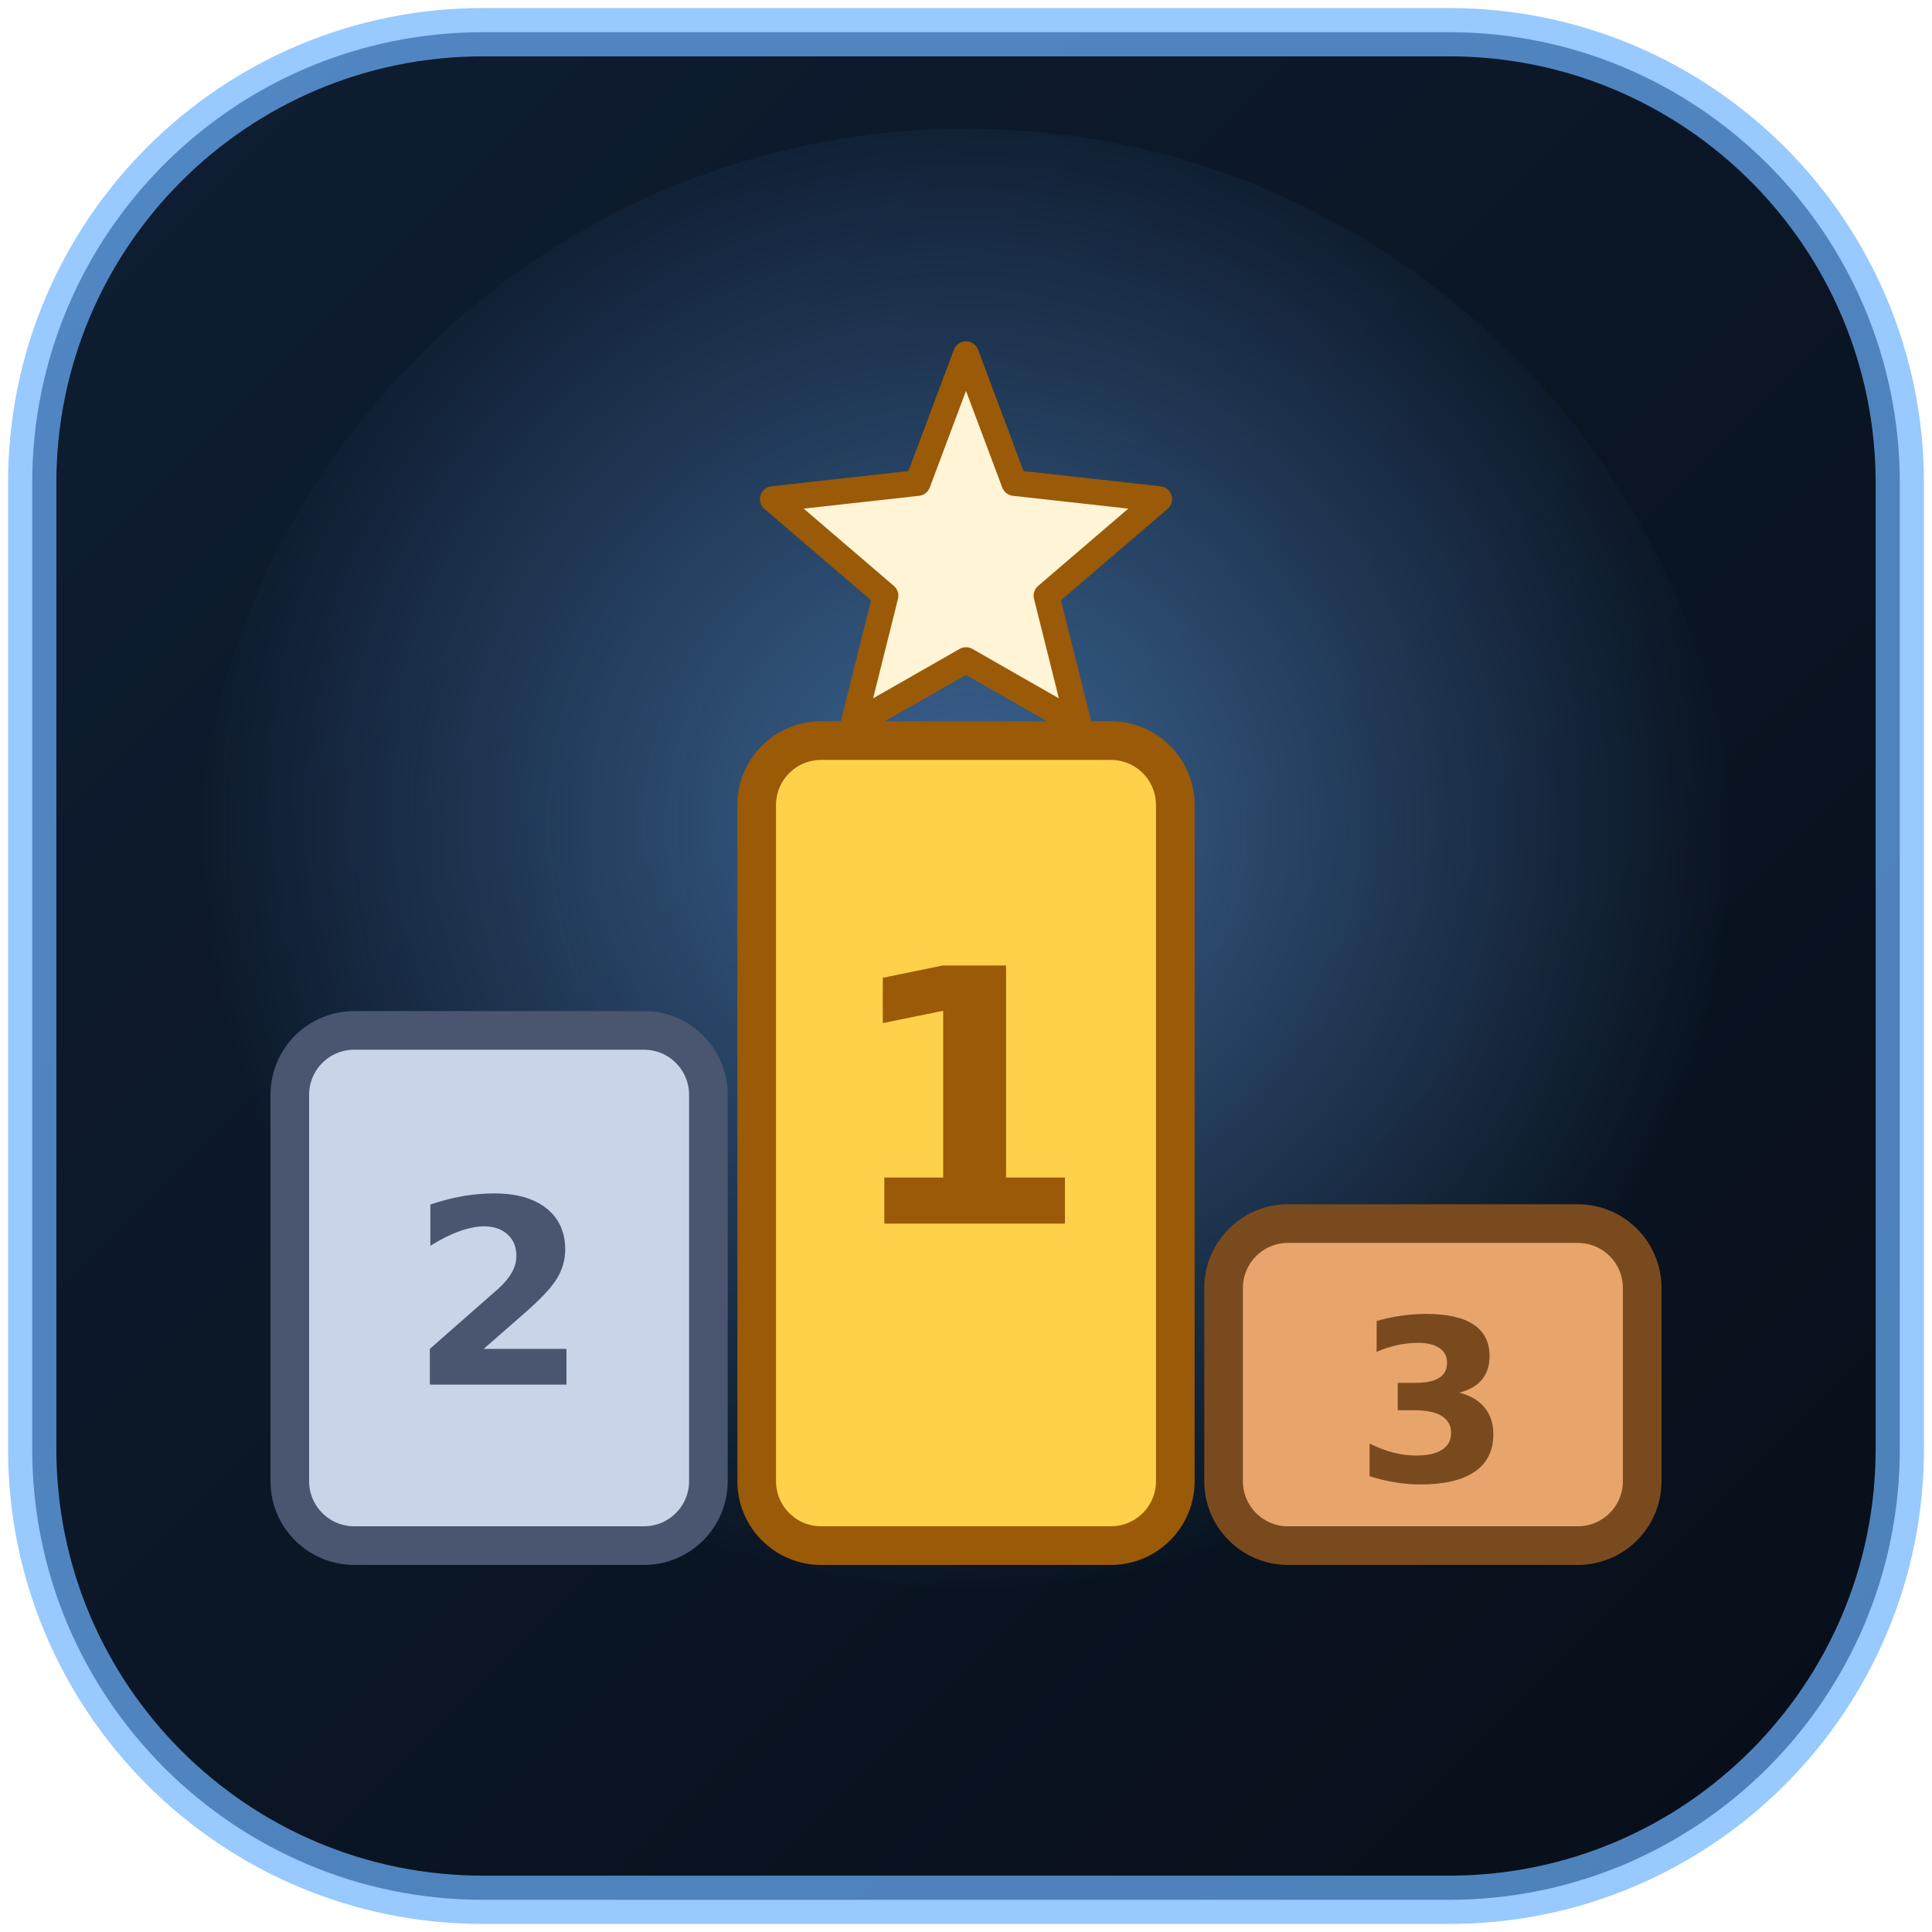
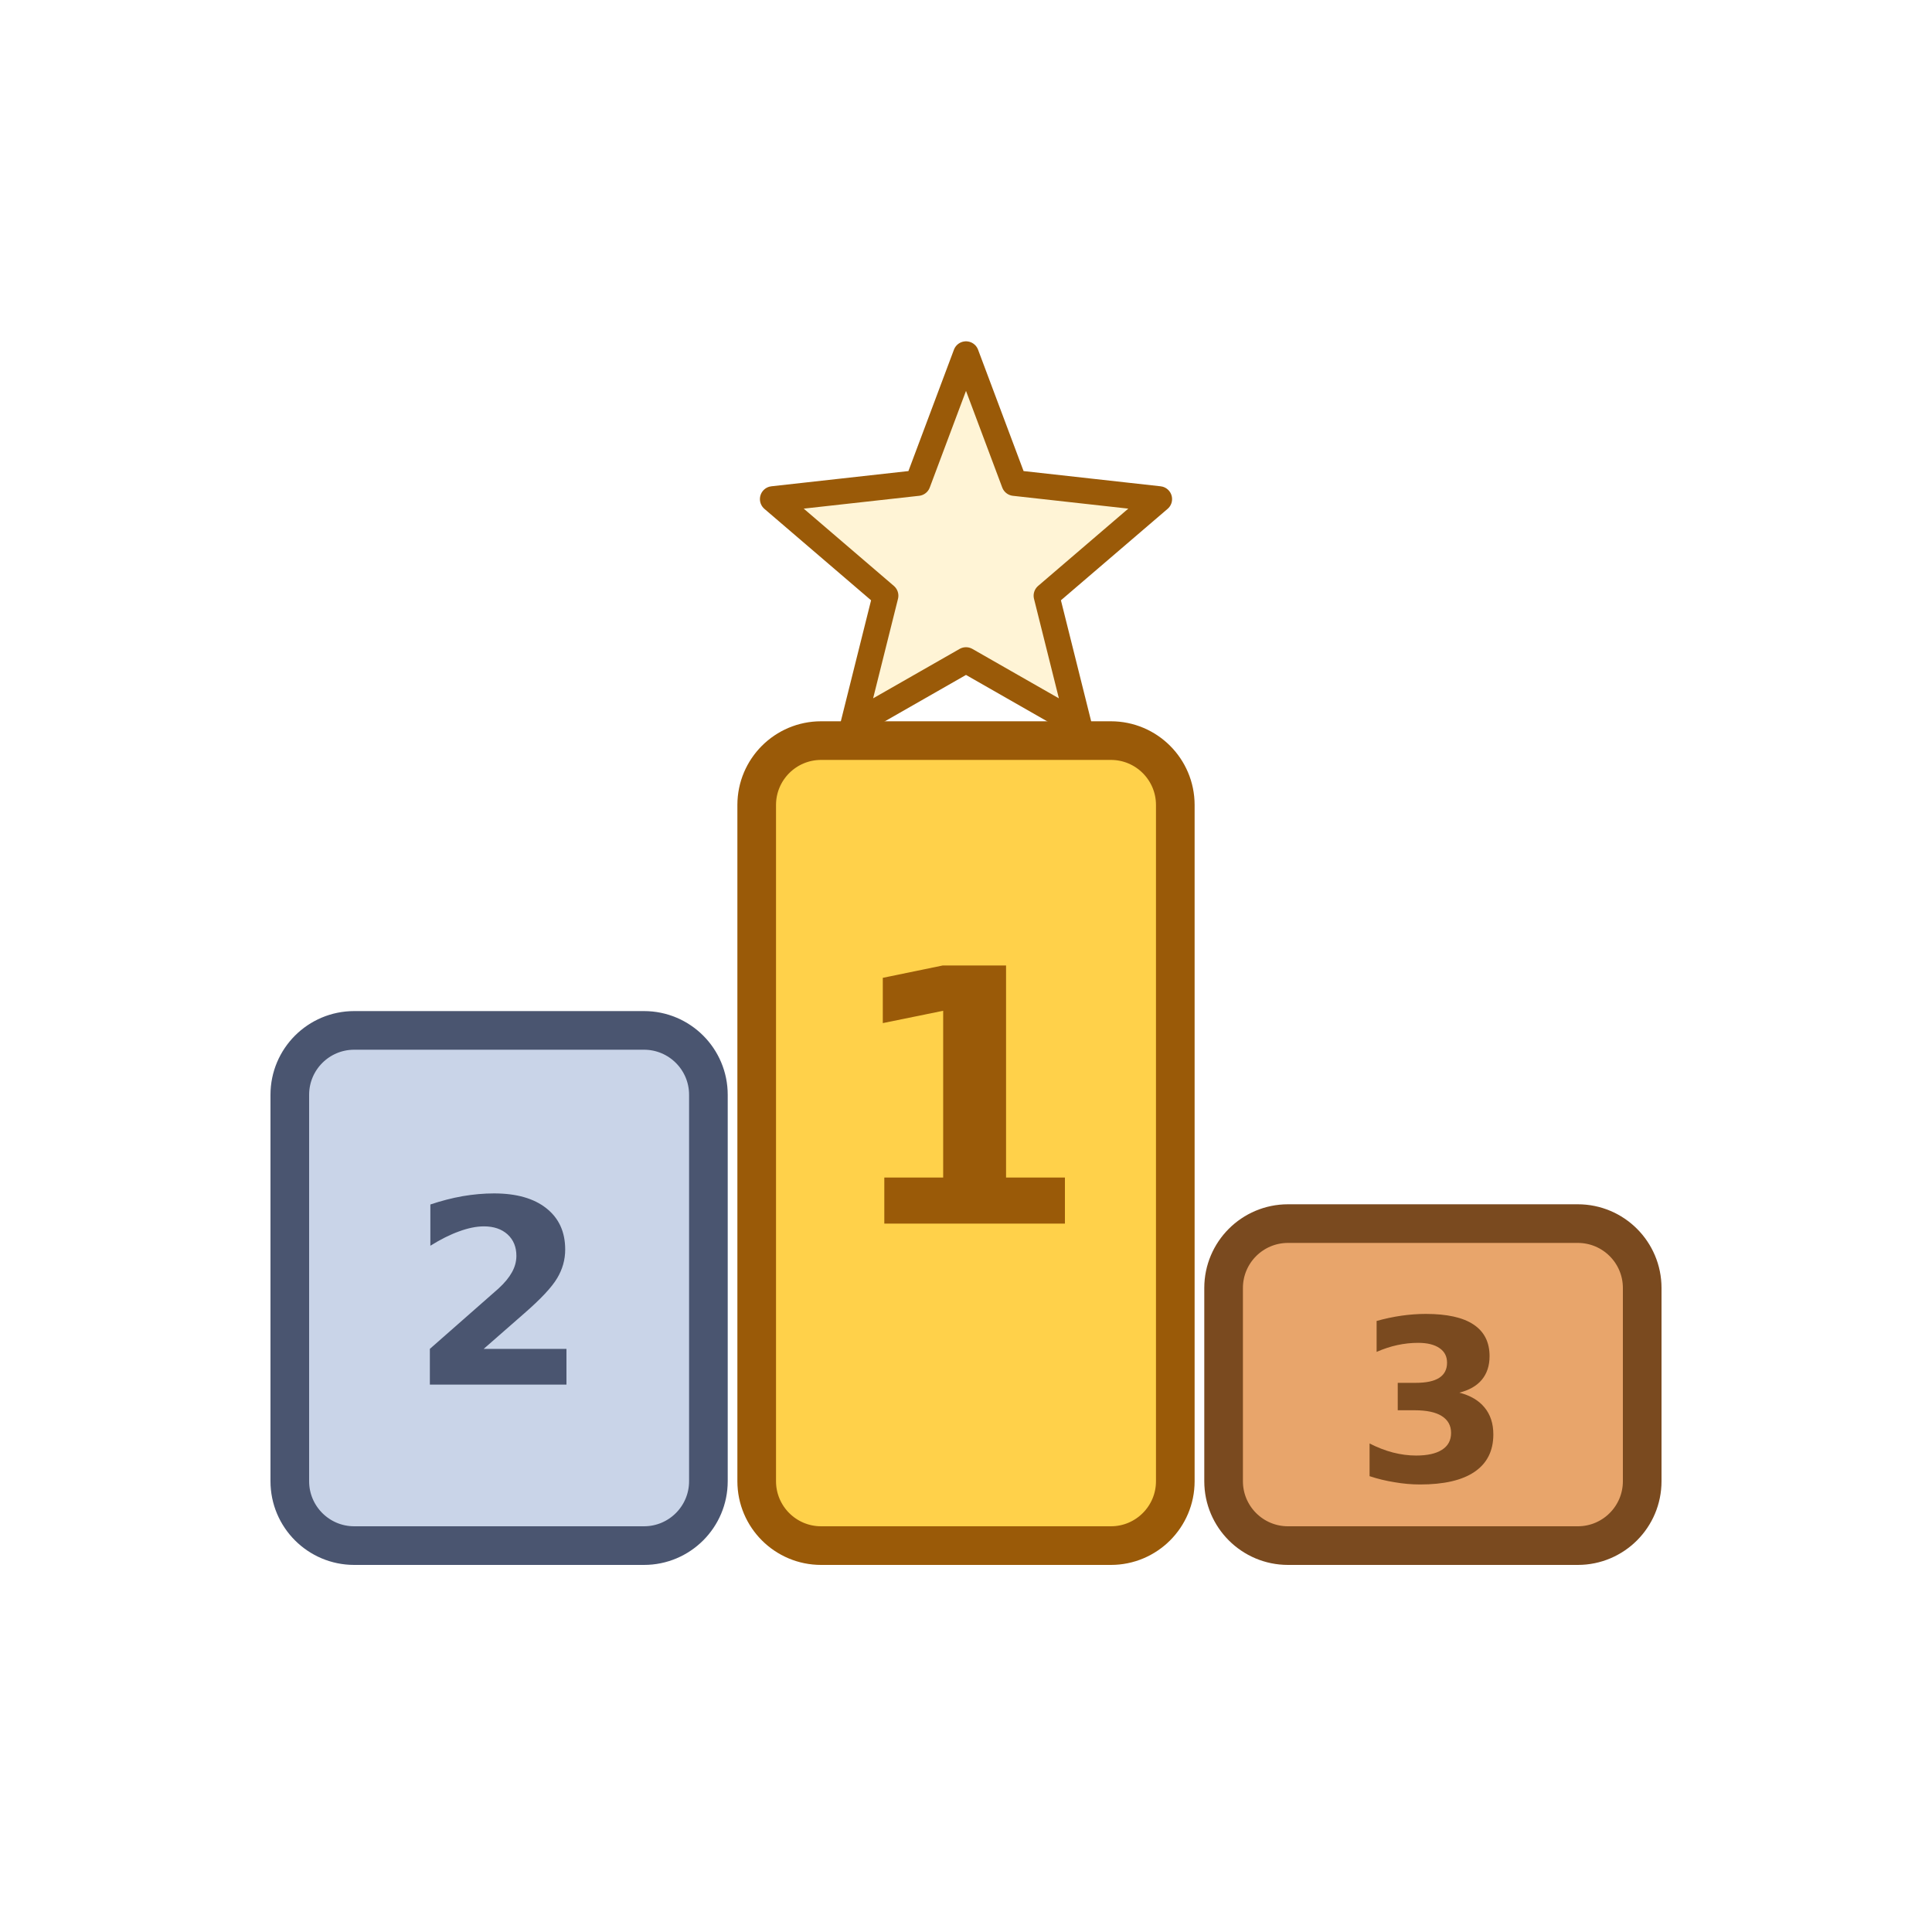
<svg xmlns="http://www.w3.org/2000/svg" viewBox="0 0 120 120">
  <defs>
    <linearGradient id="bg" x1="0" y1="0" x2="1" y2="1">
      <stop offset="0" stop-color="#0f1e33" />
      <stop offset="1" stop-color="#070e18" />
    </linearGradient>
    <radialGradient id="gl" cx=".5" cy=".45" r=".5">
      <stop offset="0" stop-color="#6db3ff" stop-opacity=".5" />
      <stop offset="1" stop-color="#6db3ff" stop-opacity="0" />
    </radialGradient>
    <linearGradient id="pp" x1="0" y1="0" x2="0" y2="1">
      <stop offset="0" stop-color="#fff6dc" />
      <stop offset="1" stop-color="#ffe3a0" />
    </linearGradient>
    <linearGradient id="ac" x1="0" y1="0" x2="1" y2="1">
      <stop offset="0" stop-color="#6db3ff" />
      <stop offset="1" stop-color="#6db3ff" stop-opacity=".75" />
    </linearGradient>
    <linearGradient id="sk" x1="0" y1="0" x2="0" y2="1">
      <stop offset="0" stop-color="#8fd0ff" />
      <stop offset="1" stop-color="#3f7fdc" />
    </linearGradient>
    <linearGradient id="fy" x1="0" y1="0" x2="0" y2="1">
      <stop offset="0" stop-color="#ffd14a" />
      <stop offset="1" stop-color="#f09a12" />
    </linearGradient>
  </defs>
-   <rect x="2" y="2" width="116" height="116" rx="28" fill="url(#bg)" stroke="#6db3ff" stroke-opacity=".7" stroke-width="3" />
-   <circle cx="60" cy="56" r="48" fill="url(#gl)" />
  <rect x="18" y="64" width="26" height="32" rx="4" fill="#c9d4e8" stroke="#4a5570" stroke-width="2.4" />
  <rect x="47" y="46" width="26" height="50" rx="4" fill="#ffd14a" stroke="#9a5a08" stroke-width="2.4" />
  <rect x="76" y="76" width="26" height="20" rx="4" fill="#e8a56b" stroke="#7a4a1f" stroke-width="2.4" />
  <text x="31" y="86" text-anchor="middle" font-family="DejaVu Sans,sans-serif" font-weight="700" font-size="16" fill="#4a5570">2</text>
  <text x="60" y="76" text-anchor="middle" font-family="DejaVu Sans,sans-serif" font-weight="700" font-size="22" fill="#9a5a08">1</text>
  <text x="89" y="92" text-anchor="middle" font-family="DejaVu Sans,sans-serif" font-weight="700" font-size="14" fill="#7a4a1f">3</text>
  <path d="M60 22 L63 30 L72 31 L65 37 L67 45 L60 41 L53 45 L55 37 L48 31 L57 30Z" fill="#fff4d6" stroke="#9a5a08" stroke-width="1.6" stroke-linejoin="round" />
</svg>
